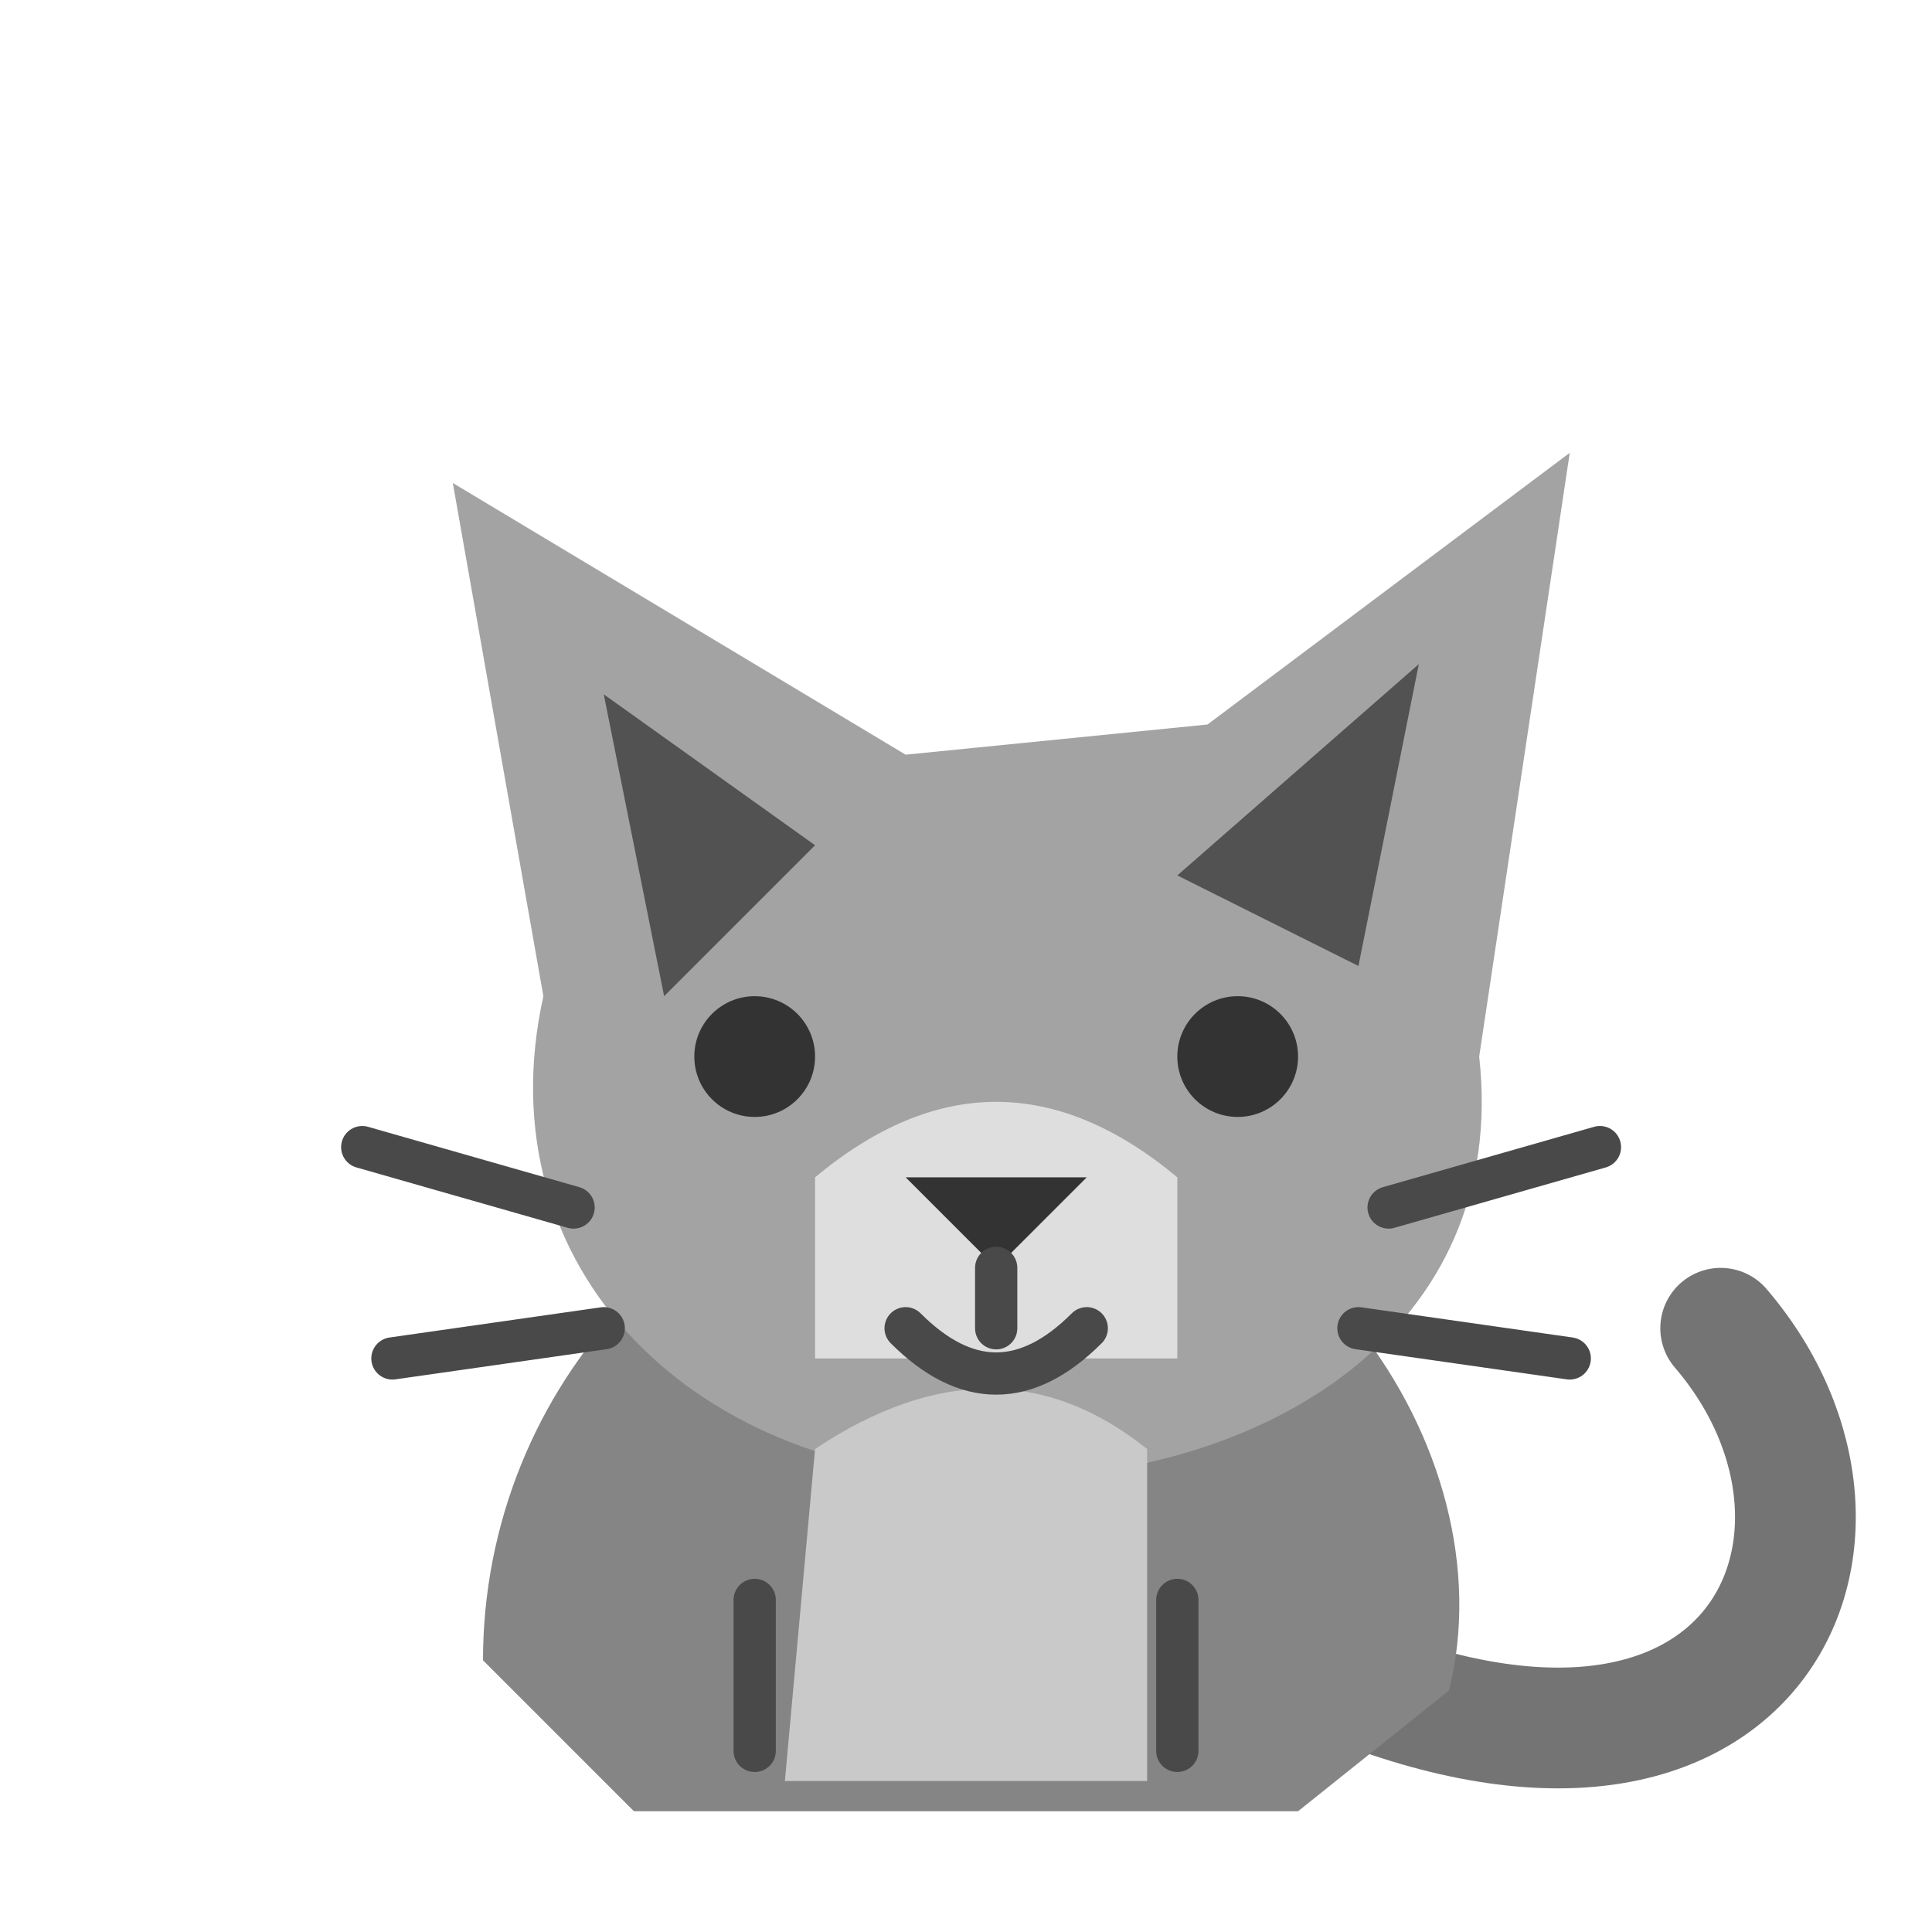
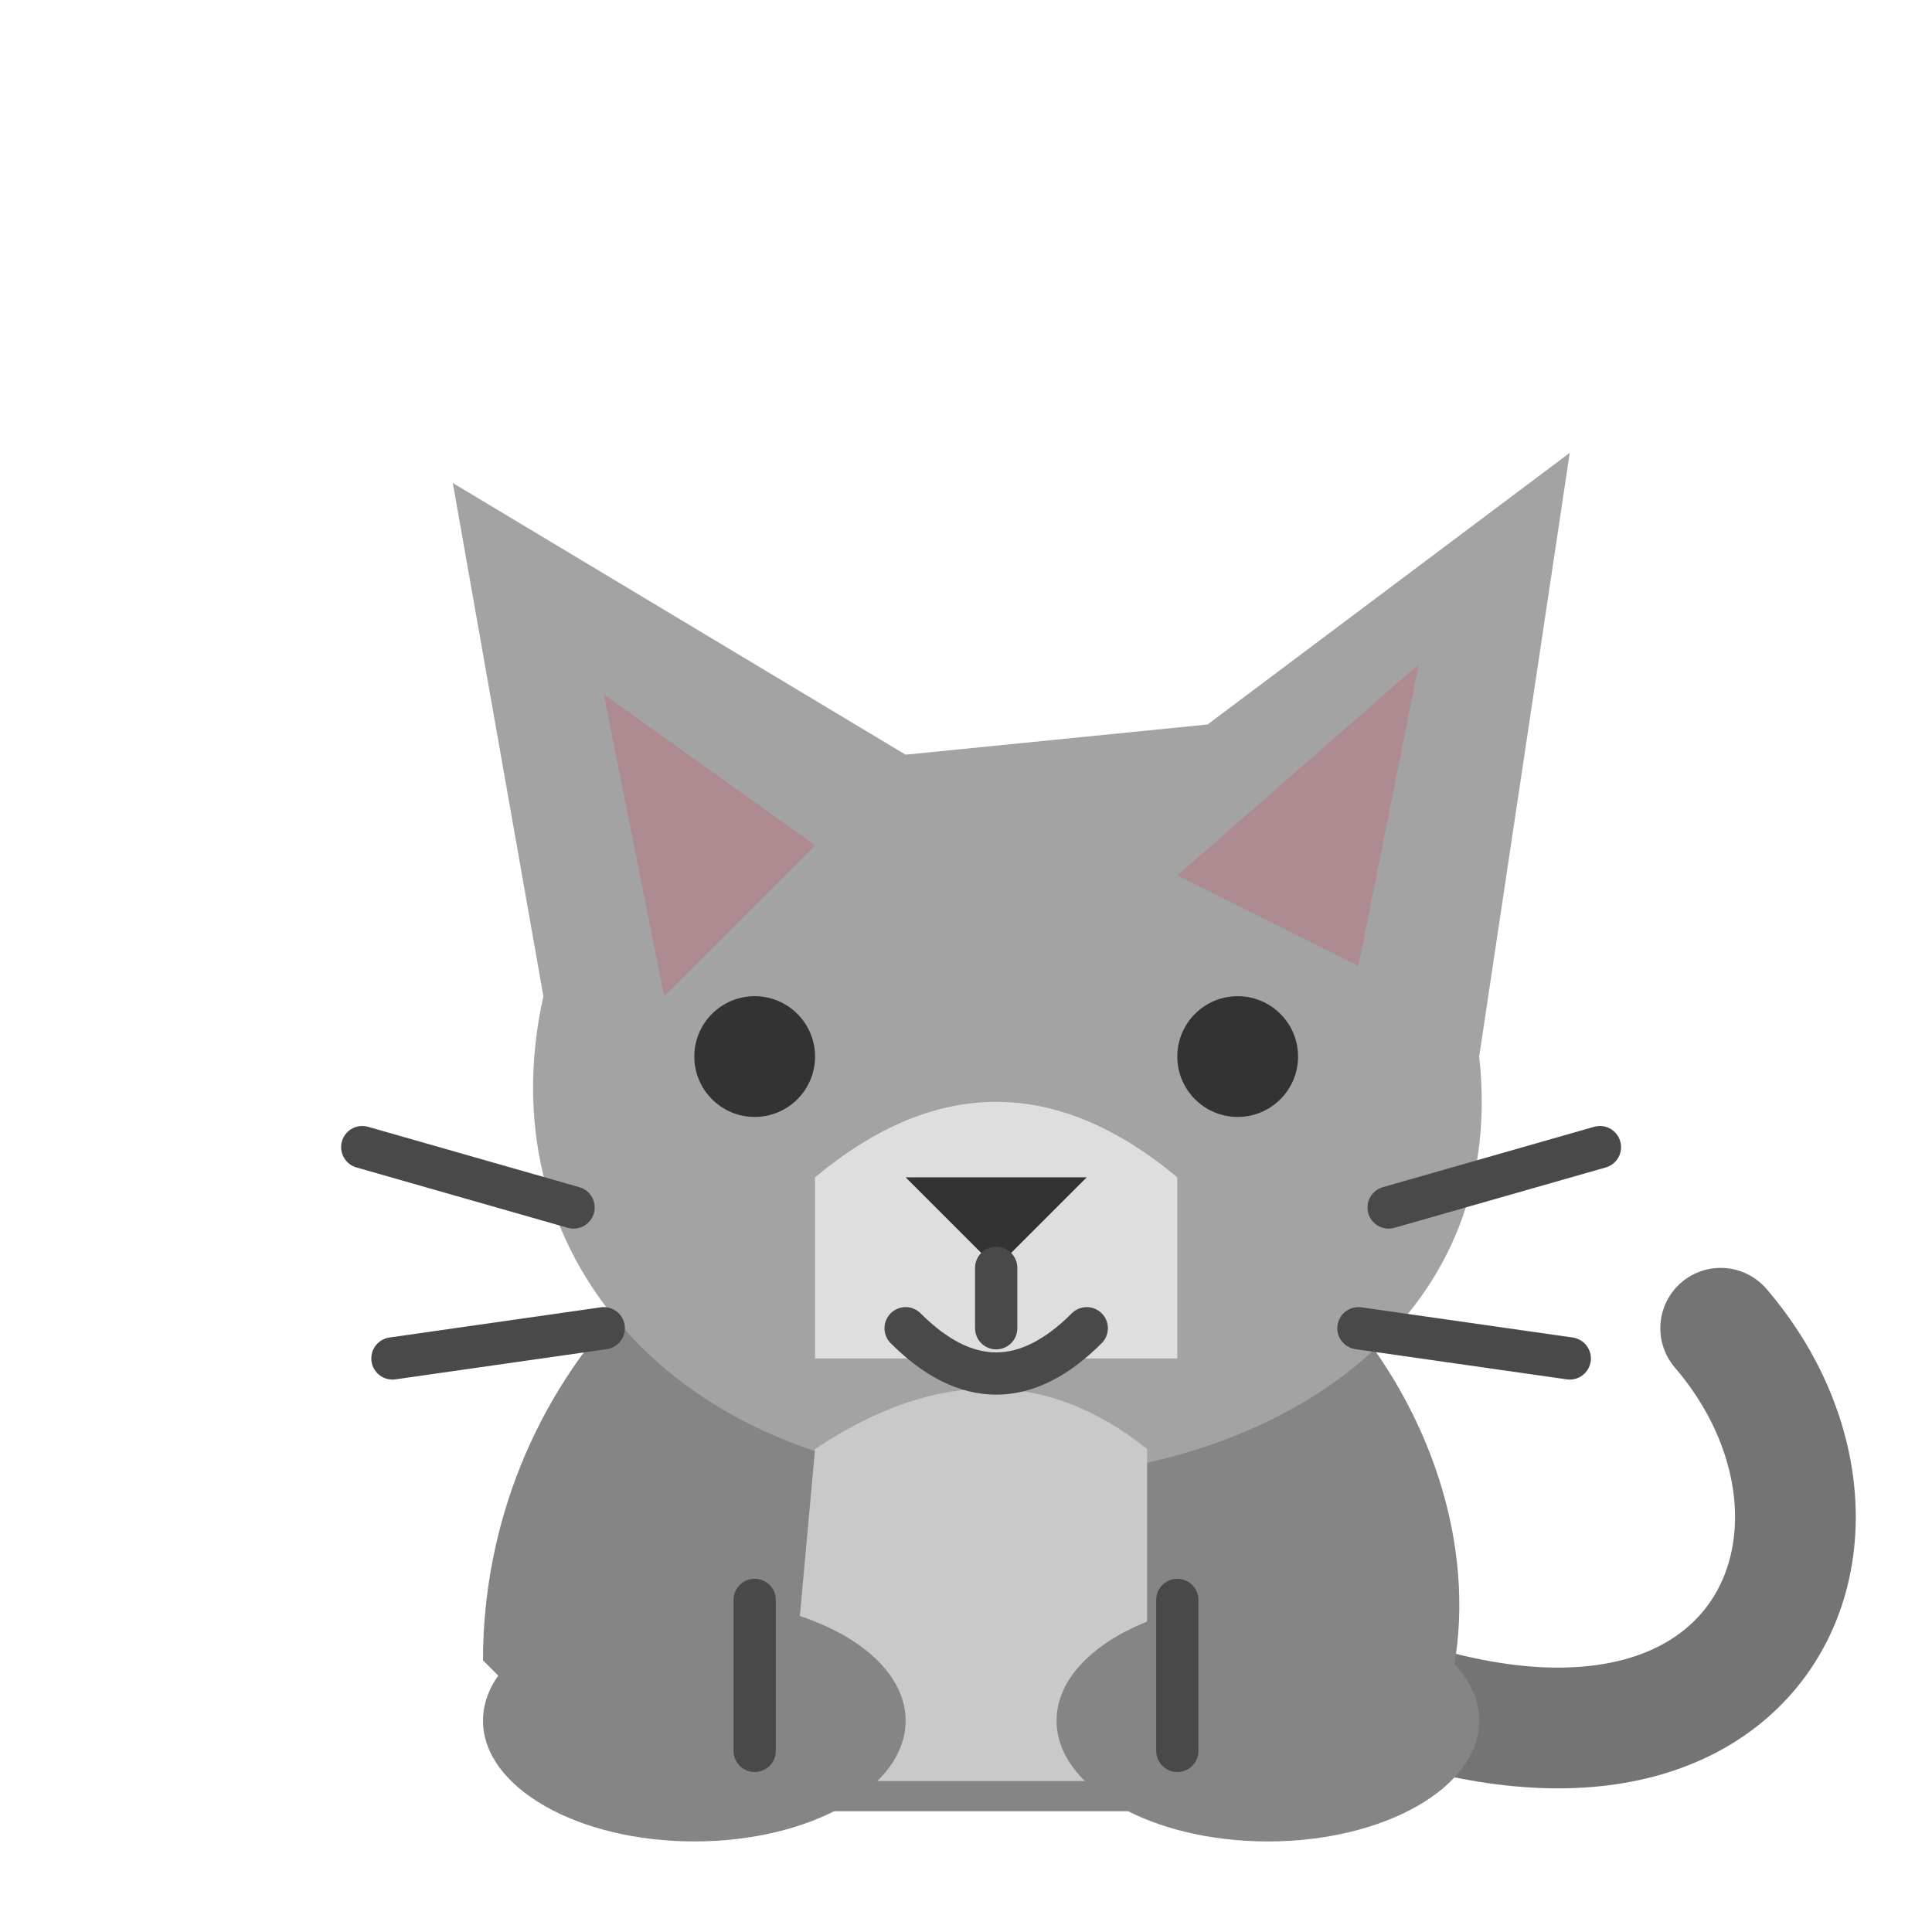
<svg xmlns="http://www.w3.org/2000/svg" width="64" height="64" viewBox="0 0 64 64">
  <g stroke-linecap="round">
    <path d="M43 55c15 7 20-4 14-11" fill="none" stroke="#747474" stroke-width="4" />
    <path d="M16 55c0-9 7-17 17-17s17 10 15 18l-5 4H21z" fill="#858585" />
    <path d="M18 33 15 16l15 9 10-1 12-9-3 20c1 9-7 14-16 14-10 0-17-7-15-16z" fill="#a3a3a3" />
  </g>
-   <path d="m20 23 2 10 5-5zm27-1-8 7 6 3z" fill="#525252" />
+   <path d="m20 23 2 10 5-5zm27-1-8 7 6 3z" fill="#ad8b91" />
  <path d="M27 48q6-4 11 0v11H26z" fill="#c9c9c9" />
+   <g fill="#858585">
+     <ellipse cx="23" cy="57" rx="7" ry="4" />
+     <ellipse cx="42" cy="57" rx="7" ry="4" />
+   </g>
  <path d="M27 39q6-5 12 0v6H27z" fill="#dedede" />
  <g fill="#333333">
    <ellipse cx="25" cy="35" rx="2" ry="2" />
    <ellipse cx="41" cy="35" rx="2" ry="2" />
    <path d="m30 39 6 0-3 3z" />
  </g>
  <g fill="none" stroke="#494949" stroke-width="1.4" stroke-linecap="round">
    <path d="M33 42v2m-3 0q3 3 6 0M19 40l-7-2m8 6-7 1m33-5 7-2m-8 6 7 1M25 53v5m14-5v5" />
  </g>
</svg>
